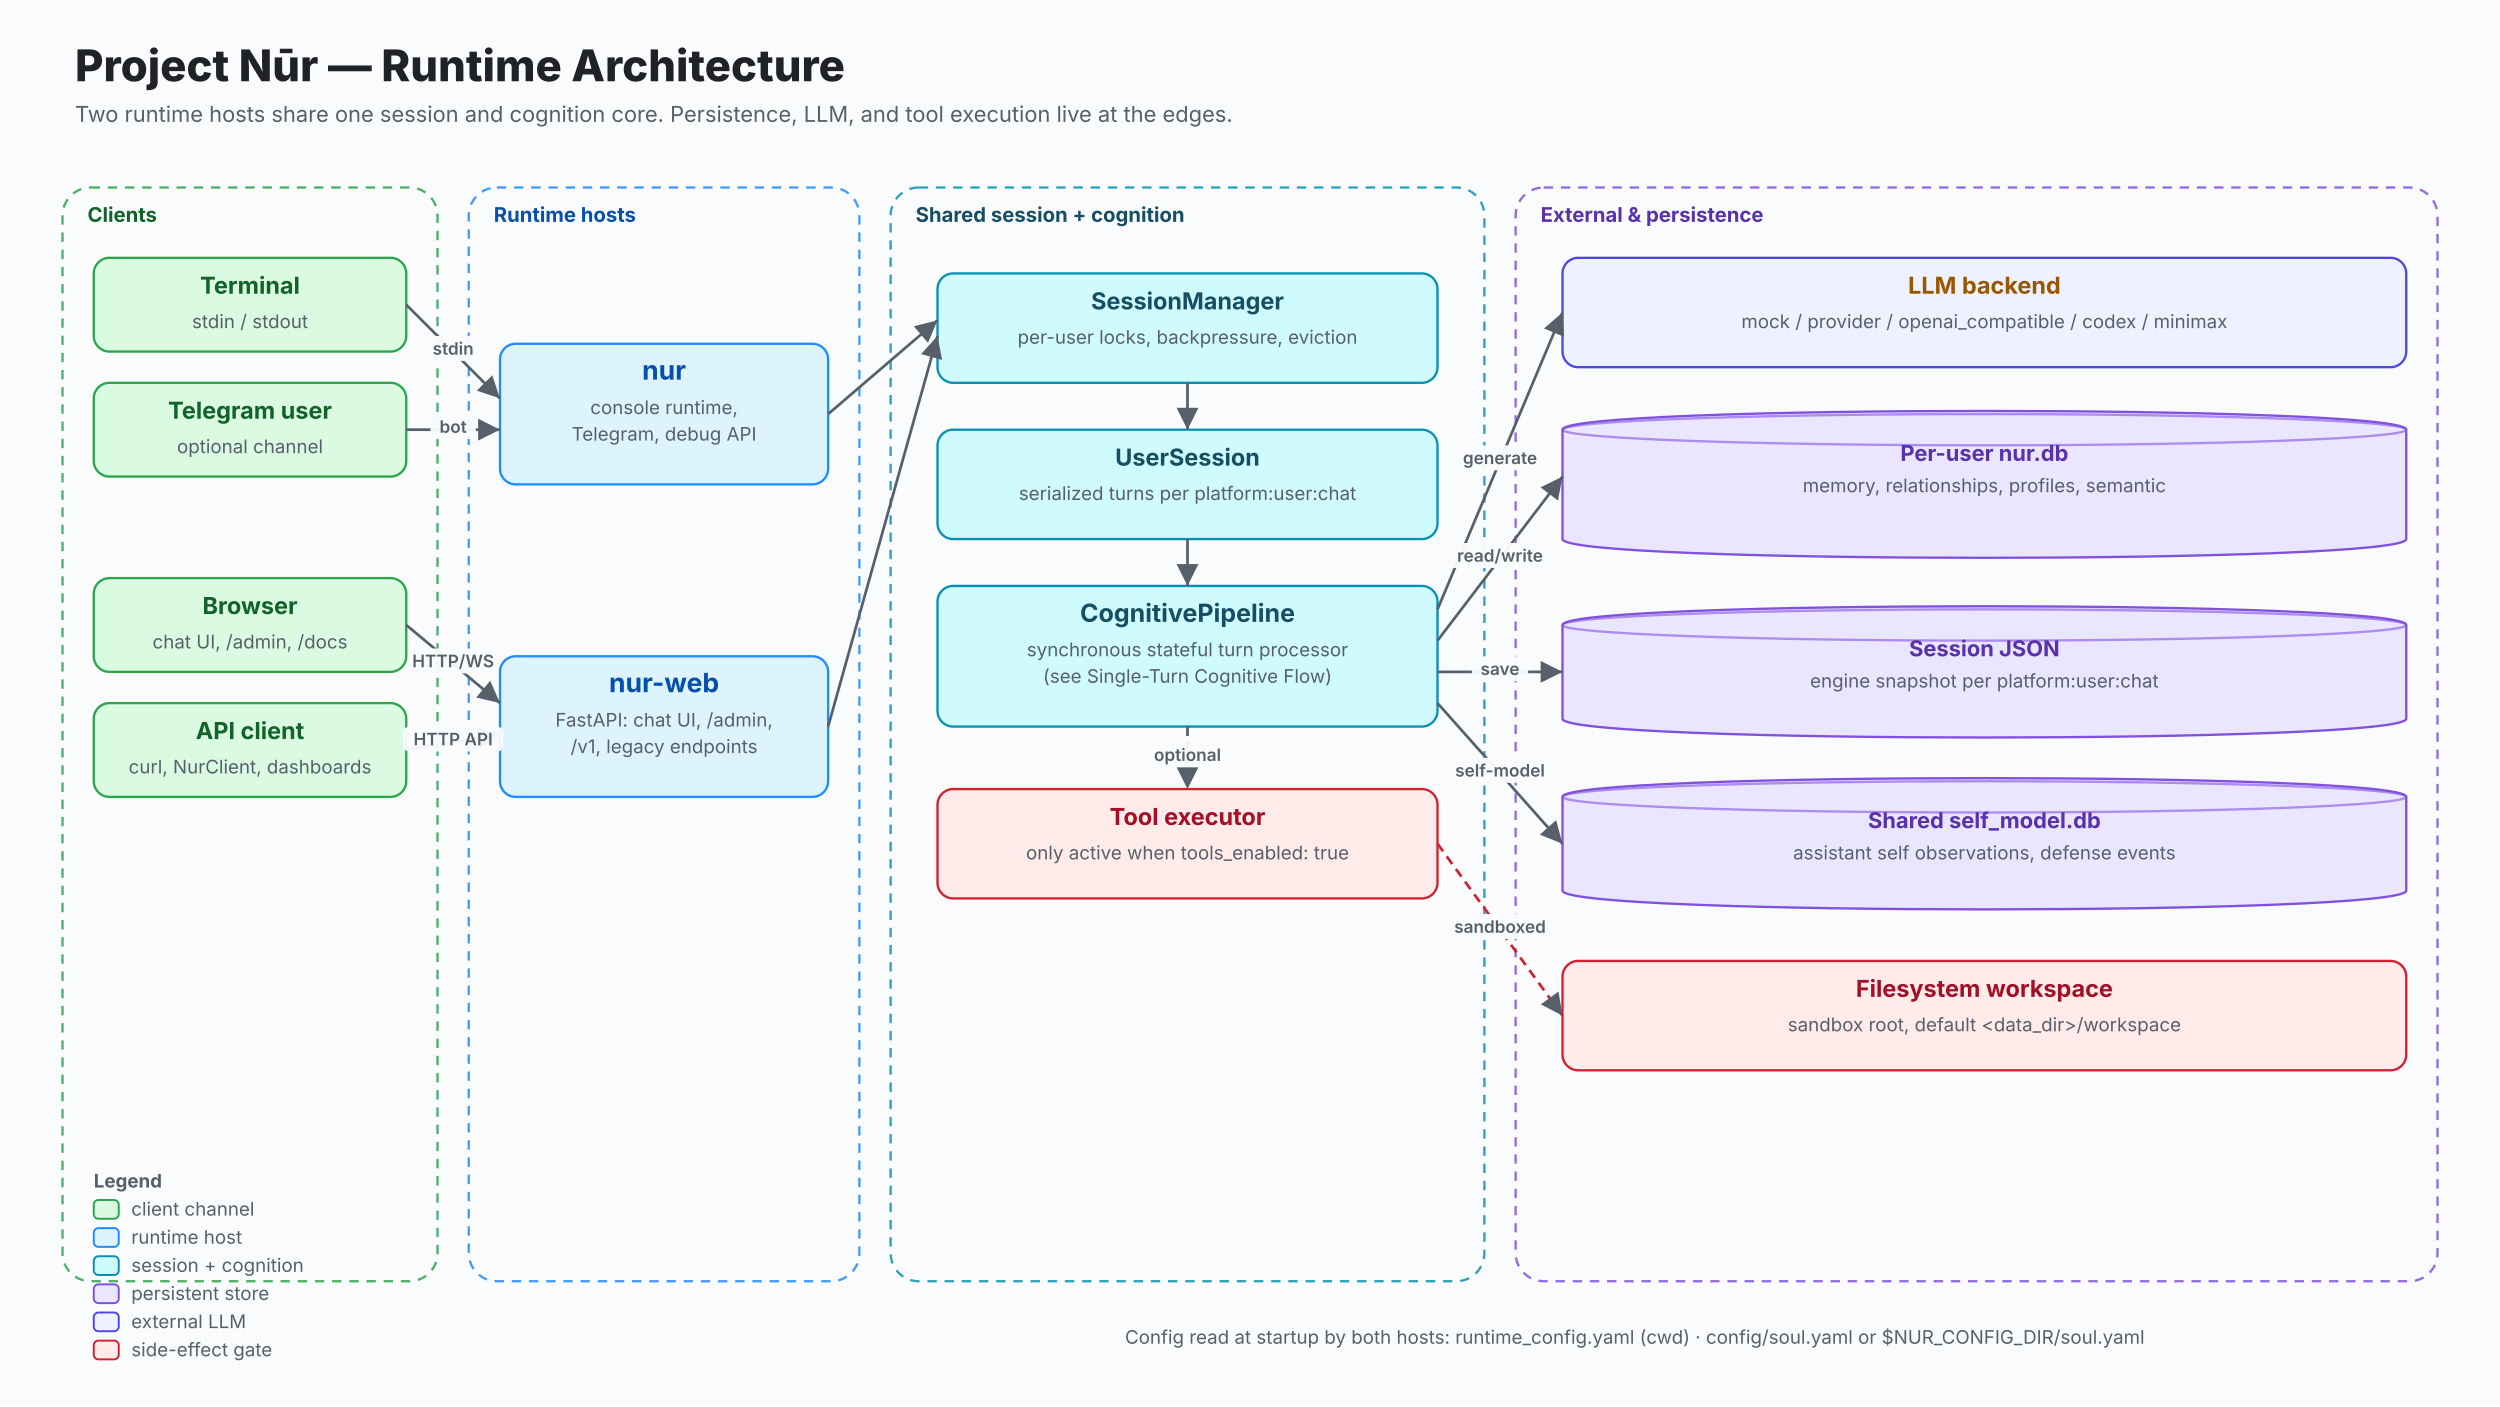
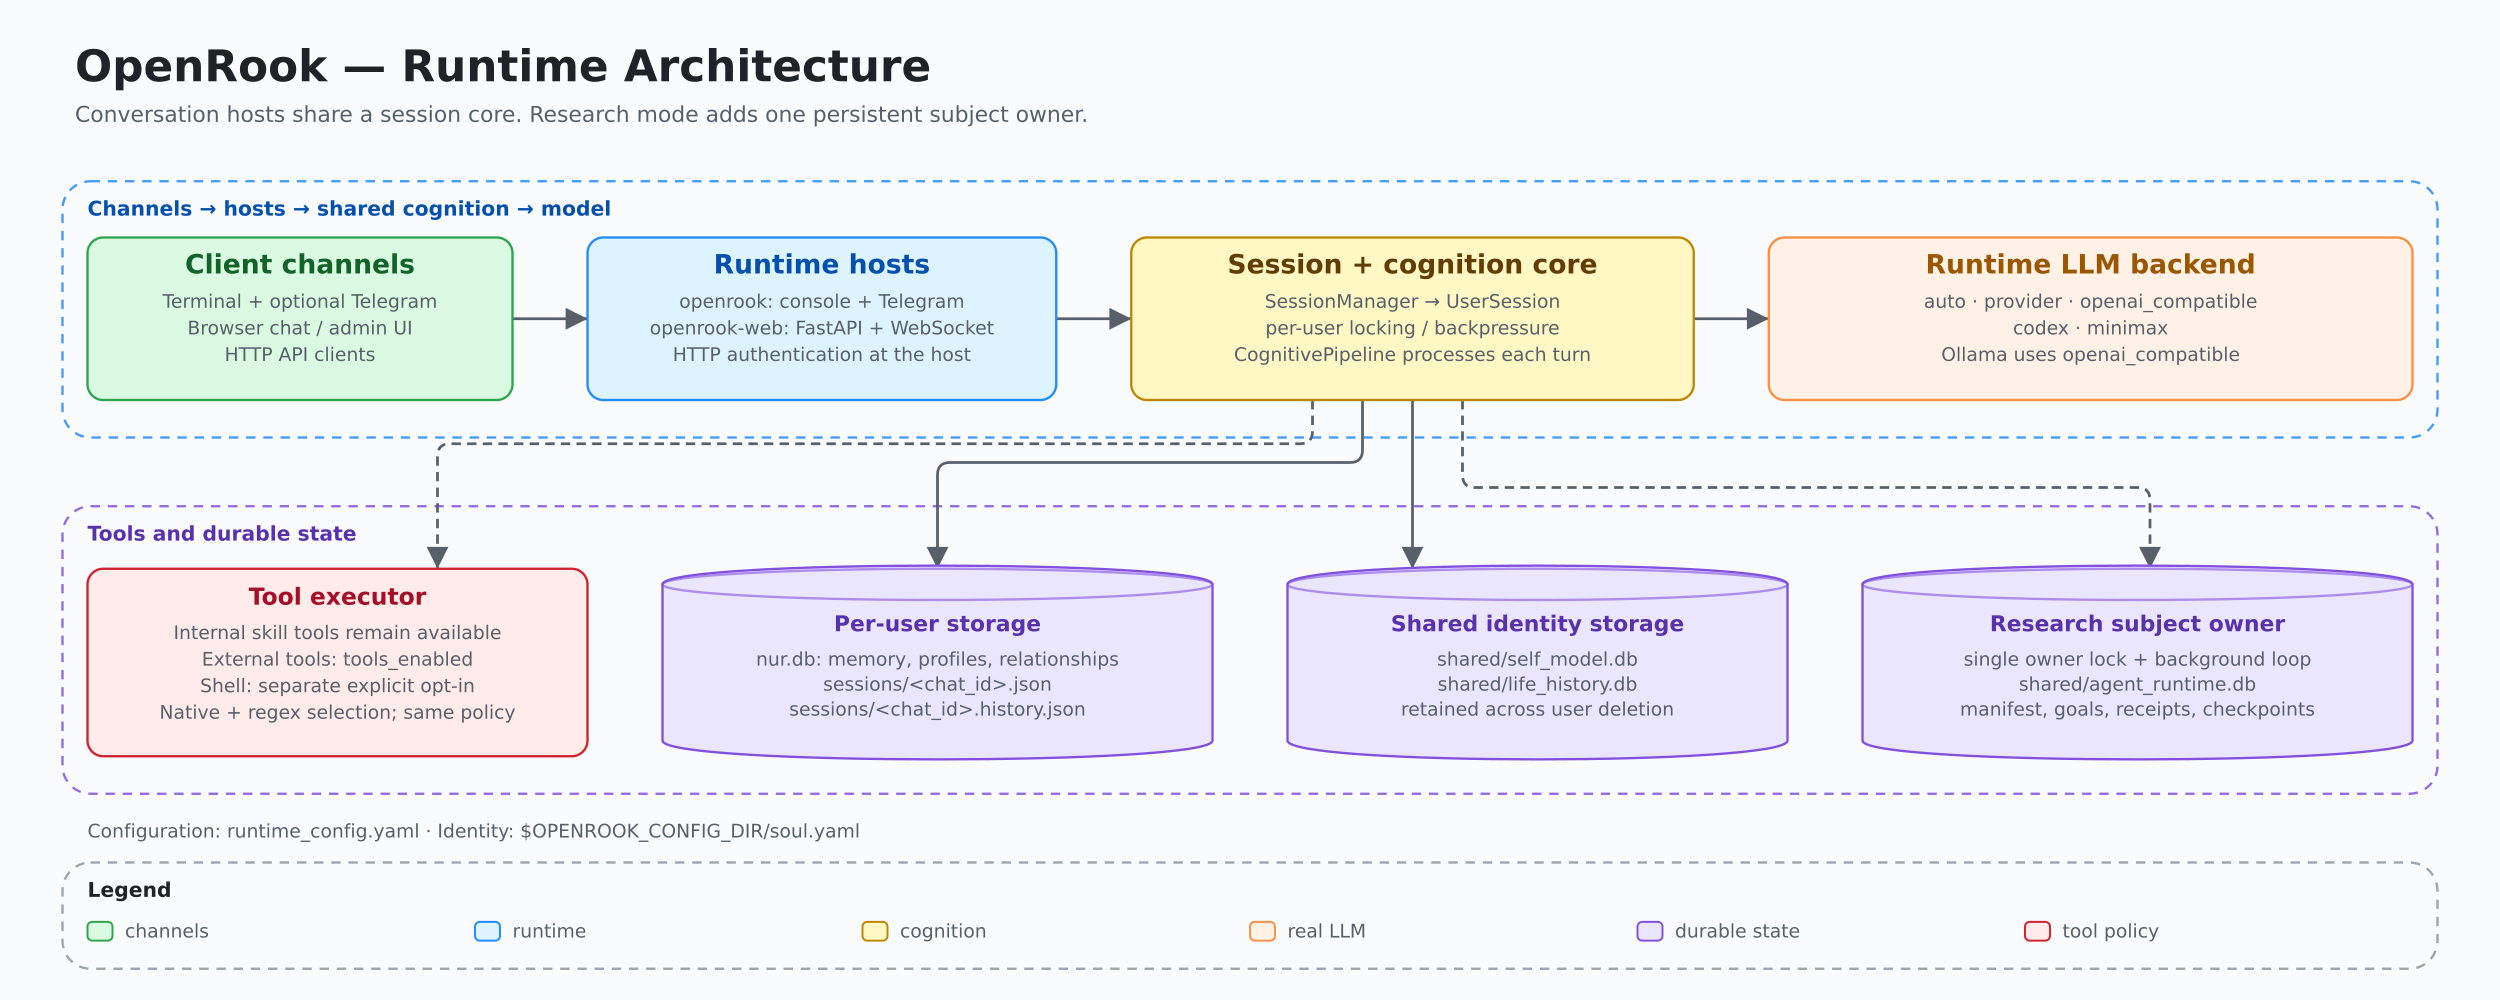
- <svg xmlns="http://www.w3.org/2000/svg" width="1600" height="900" viewBox="0 0 1600 900" role="img" aria-labelledby="title desc">
+ <svg xmlns="http://www.w3.org/2000/svg" width="1600" height="640" viewBox="0 0 1600 640" role="img" aria-labelledby="openrook-runtime-architecture-title openrook-runtime-architecture-desc">
  <defs>
    <marker id="arrowhead" markerWidth="10" markerHeight="10" refX="9" refY="5" orient="auto" markerUnits="strokeWidth">
      <path d="M1,1 L9,5 L1,9 Z" fill="#57606a" />
    </marker>
  </defs>
  <rect width="100%" height="100%" fill="#fafbfc" />
-   <text x="48" y="52" text-anchor="start" font-family="'Inter', 'Segoe UI', -apple-system, BlinkMacSystemFont, Arial, sans-serif" font-size="28" font-weight="800" fill="#1f2328">Project Nūr — Runtime Architecture</text>
-   <text x="48" y="78" text-anchor="start" font-family="'Inter', 'Segoe UI', -apple-system, BlinkMacSystemFont, Arial, sans-serif" font-size="14" font-weight="400" fill="#57606a">Two runtime hosts share one session and cognition core. Persistence, LLM, and tool execution live at the edges.</text>
-   <rect x="40" y="120" width="240" height="700" rx="18" fill="none" stroke="#2da44e" stroke-width="1.5" stroke-dasharray="6 5" opacity="0.85" />
-   <text x="56" y="142" text-anchor="start" font-family="'Inter', 'Segoe UI', -apple-system, BlinkMacSystemFont, Arial, sans-serif" font-size="13" font-weight="700" fill="#116329">Clients</text>
-   <rect x="300" y="120" width="250" height="700" rx="18" fill="none" stroke="#218bff" stroke-width="1.5" stroke-dasharray="6 5" opacity="0.85" />
-   <text x="316" y="142" text-anchor="start" font-family="'Inter', 'Segoe UI', -apple-system, BlinkMacSystemFont, Arial, sans-serif" font-size="13" font-weight="700" fill="#0550ae">Runtime hosts</text>
-   <rect x="570" y="120" width="380" height="700" rx="18" fill="none" stroke="#0891b2" stroke-width="1.5" stroke-dasharray="6 5" opacity="0.85" />
-   <text x="586" y="142" text-anchor="start" font-family="'Inter', 'Segoe UI', -apple-system, BlinkMacSystemFont, Arial, sans-serif" font-size="13" font-weight="700" fill="#164e63">Shared session + cognition</text>
-   <rect x="970" y="120" width="590" height="700" rx="18" fill="none" stroke="#8250df" stroke-width="1.5" stroke-dasharray="6 5" opacity="0.85" />
-   <text x="986" y="142" text-anchor="start" font-family="'Inter', 'Segoe UI', -apple-system, BlinkMacSystemFont, Arial, sans-serif" font-size="13" font-weight="700" fill="#5931ad">External &amp; persistence</text>
-   <rect x="60" y="165" width="200" height="60" rx="10" fill="#dafbe1" stroke="#2da44e" stroke-width="1.5" />
-   <text x="160.0" y="188" text-anchor="middle" font-family="'Inter', 'Segoe UI', -apple-system, BlinkMacSystemFont, Arial, sans-serif" font-size="15" font-weight="700" fill="#116329">Terminal</text>
-   <text x="160.0" y="210" text-anchor="middle" font-family="'Inter', 'Segoe UI', -apple-system, BlinkMacSystemFont, Arial, sans-serif" font-size="12" font-weight="400" fill="#57606a">stdin / stdout</text>
-   <rect x="60" y="245" width="200" height="60" rx="10" fill="#dafbe1" stroke="#2da44e" stroke-width="1.5" />
-   <text x="160.0" y="268" text-anchor="middle" font-family="'Inter', 'Segoe UI', -apple-system, BlinkMacSystemFont, Arial, sans-serif" font-size="15" font-weight="700" fill="#116329">Telegram user</text>
-   <text x="160.0" y="290" text-anchor="middle" font-family="'Inter', 'Segoe UI', -apple-system, BlinkMacSystemFont, Arial, sans-serif" font-size="12" font-weight="400" fill="#57606a">optional channel</text>
-   <rect x="60" y="370" width="200" height="60" rx="10" fill="#dafbe1" stroke="#2da44e" stroke-width="1.5" />
-   <text x="160.0" y="393" text-anchor="middle" font-family="'Inter', 'Segoe UI', -apple-system, BlinkMacSystemFont, Arial, sans-serif" font-size="15" font-weight="700" fill="#116329">Browser</text>
-   <text x="160.0" y="415" text-anchor="middle" font-family="'Inter', 'Segoe UI', -apple-system, BlinkMacSystemFont, Arial, sans-serif" font-size="12" font-weight="400" fill="#57606a">chat UI, /admin, /docs</text>
-   <rect x="60" y="450" width="200" height="60" rx="10" fill="#dafbe1" stroke="#2da44e" stroke-width="1.5" />
-   <text x="160.0" y="473" text-anchor="middle" font-family="'Inter', 'Segoe UI', -apple-system, BlinkMacSystemFont, Arial, sans-serif" font-size="15" font-weight="700" fill="#116329">API client</text>
-   <text x="160.0" y="495" text-anchor="middle" font-family="'Inter', 'Segoe UI', -apple-system, BlinkMacSystemFont, Arial, sans-serif" font-size="12" font-weight="400" fill="#57606a">curl, NurClient, dashboards</text>
-   <rect x="320" y="220" width="210" height="90" rx="10" fill="#ddf4ff" stroke="#218bff" stroke-width="1.5" />
-   <text x="425.0" y="243" text-anchor="middle" font-family="'Inter', 'Segoe UI', -apple-system, BlinkMacSystemFont, Arial, sans-serif" font-size="17" font-weight="700" fill="#0550ae">nur</text>
-   <text x="425.0" y="265" text-anchor="middle" font-family="'Inter', 'Segoe UI', -apple-system, BlinkMacSystemFont, Arial, sans-serif" font-size="12" font-weight="400" fill="#57606a">console runtime,</text>
-   <text x="425.0" y="282" text-anchor="middle" font-family="'Inter', 'Segoe UI', -apple-system, BlinkMacSystemFont, Arial, sans-serif" font-size="12" font-weight="400" fill="#57606a">Telegram, debug API</text>
-   <rect x="320" y="420" width="210" height="90" rx="10" fill="#ddf4ff" stroke="#218bff" stroke-width="1.5" />
-   <text x="425.0" y="443" text-anchor="middle" font-family="'Inter', 'Segoe UI', -apple-system, BlinkMacSystemFont, Arial, sans-serif" font-size="17" font-weight="700" fill="#0550ae">nur-web</text>
-   <text x="425.0" y="465" text-anchor="middle" font-family="'Inter', 'Segoe UI', -apple-system, BlinkMacSystemFont, Arial, sans-serif" font-size="12" font-weight="400" fill="#57606a">FastAPI: chat UI, /admin,</text>
-   <text x="425.0" y="482" text-anchor="middle" font-family="'Inter', 'Segoe UI', -apple-system, BlinkMacSystemFont, Arial, sans-serif" font-size="12" font-weight="400" fill="#57606a">/v1, legacy endpoints</text>
-   <rect x="600" y="175" width="320" height="70" rx="10" fill="#cffafe" stroke="#0891b2" stroke-width="1.5" />
-   <text x="760.0" y="198" text-anchor="middle" font-family="'Inter', 'Segoe UI', -apple-system, BlinkMacSystemFont, Arial, sans-serif" font-size="15" font-weight="700" fill="#164e63">SessionManager</text>
-   <text x="760.0" y="220" text-anchor="middle" font-family="'Inter', 'Segoe UI', -apple-system, BlinkMacSystemFont, Arial, sans-serif" font-size="12" font-weight="400" fill="#57606a">per-user locks, backpressure, eviction</text>
-   <rect x="600" y="275" width="320" height="70" rx="10" fill="#cffafe" stroke="#0891b2" stroke-width="1.5" />
-   <text x="760.0" y="298" text-anchor="middle" font-family="'Inter', 'Segoe UI', -apple-system, BlinkMacSystemFont, Arial, sans-serif" font-size="15" font-weight="700" fill="#164e63">UserSession</text>
-   <text x="760.0" y="320" text-anchor="middle" font-family="'Inter', 'Segoe UI', -apple-system, BlinkMacSystemFont, Arial, sans-serif" font-size="12" font-weight="400" fill="#57606a">serialized turns per platform:user:chat</text>
-   <rect x="600" y="375" width="320" height="90" rx="10" fill="#cffafe" stroke="#0891b2" stroke-width="1.5" />
-   <text x="760.0" y="398" text-anchor="middle" font-family="'Inter', 'Segoe UI', -apple-system, BlinkMacSystemFont, Arial, sans-serif" font-size="16" font-weight="700" fill="#164e63">CognitivePipeline</text>
-   <text x="760.0" y="420" text-anchor="middle" font-family="'Inter', 'Segoe UI', -apple-system, BlinkMacSystemFont, Arial, sans-serif" font-size="12" font-weight="400" fill="#57606a">synchronous stateful turn processor</text>
-   <text x="760.0" y="437" text-anchor="middle" font-family="'Inter', 'Segoe UI', -apple-system, BlinkMacSystemFont, Arial, sans-serif" font-size="12" font-weight="400" fill="#57606a">(see Single-Turn Cognitive Flow)</text>
-   <rect x="600" y="505" width="320" height="70" rx="10" fill="#ffebe9" stroke="#cf222e" stroke-width="1.5" />
-   <text x="760.0" y="528" text-anchor="middle" font-family="'Inter', 'Segoe UI', -apple-system, BlinkMacSystemFont, Arial, sans-serif" font-size="15" font-weight="700" fill="#a40e26">Tool executor</text>
-   <text x="760.0" y="550" text-anchor="middle" font-family="'Inter', 'Segoe UI', -apple-system, BlinkMacSystemFont, Arial, sans-serif" font-size="12" font-weight="400" fill="#57606a">only active when tools_enabled: true</text>
-   <rect x="1000" y="165" width="540" height="70" rx="10" fill="#eef2ff" stroke="#4f46e5" stroke-width="1.5" />
-   <text x="1270.0" y="188" text-anchor="middle" font-family="'Inter', 'Segoe UI', -apple-system, BlinkMacSystemFont, Arial, sans-serif" font-size="15" font-weight="700" fill="#9a5700">LLM backend</text>
-   <text x="1270.0" y="210" text-anchor="middle" font-family="'Inter', 'Segoe UI', -apple-system, BlinkMacSystemFont, Arial, sans-serif" font-size="12" font-weight="400" fill="#57606a">mock / provider / openai_compatible / codex / minimax</text>
-   <path d="M1000,275 C1000,259.0 1540,259.0 1540,275 L1540,345 C1540,361.0 1000,361.0 1000,345 Z" fill="#eae6ff" stroke="#8250df" stroke-width="1.5" />
-   <ellipse cx="1270.0" cy="275" rx="270.0" ry="10" fill="none" stroke="#8250df" stroke-width="1.5" opacity="0.6" />
-   <text x="1270.0" y="295" text-anchor="middle" font-family="'Inter', 'Segoe UI', -apple-system, BlinkMacSystemFont, Arial, sans-serif" font-size="14" font-weight="700" fill="#5931ad">Per-user nur.db</text>
-   <text x="1270.0" y="315" text-anchor="middle" font-family="'Inter', 'Segoe UI', -apple-system, BlinkMacSystemFont, Arial, sans-serif" font-size="12" font-weight="400" fill="#57606a">memory, relationships, profiles, semantic</text>
-   <path d="M1000,400 C1000,384.0 1540,384.0 1540,400 L1540,460 C1540,476.0 1000,476.0 1000,460 Z" fill="#eae6ff" stroke="#8250df" stroke-width="1.5" />
-   <ellipse cx="1270.0" cy="400" rx="270.0" ry="10" fill="none" stroke="#8250df" stroke-width="1.5" opacity="0.6" />
-   <text x="1270.0" y="420" text-anchor="middle" font-family="'Inter', 'Segoe UI', -apple-system, BlinkMacSystemFont, Arial, sans-serif" font-size="14" font-weight="700" fill="#5931ad">Session JSON</text>
-   <text x="1270.0" y="440" text-anchor="middle" font-family="'Inter', 'Segoe UI', -apple-system, BlinkMacSystemFont, Arial, sans-serif" font-size="12" font-weight="400" fill="#57606a">engine snapshot per platform:user:chat</text>
-   <path d="M1000,510 C1000,494.0 1540,494.0 1540,510 L1540,570 C1540,586.0 1000,586.0 1000,570 Z" fill="#eae6ff" stroke="#8250df" stroke-width="1.5" />
-   <ellipse cx="1270.0" cy="510" rx="270.0" ry="10" fill="none" stroke="#8250df" stroke-width="1.5" opacity="0.6" />
-   <text x="1270.0" y="530" text-anchor="middle" font-family="'Inter', 'Segoe UI', -apple-system, BlinkMacSystemFont, Arial, sans-serif" font-size="14" font-weight="700" fill="#5931ad">Shared self_model.db</text>
-   <text x="1270.0" y="550" text-anchor="middle" font-family="'Inter', 'Segoe UI', -apple-system, BlinkMacSystemFont, Arial, sans-serif" font-size="12" font-weight="400" fill="#57606a">assistant self observations, defense events</text>
-   <rect x="1000" y="615" width="540" height="70" rx="10" fill="#ffebe9" stroke="#cf222e" stroke-width="1.5" />
-   <text x="1270.0" y="638" text-anchor="middle" font-family="'Inter', 'Segoe UI', -apple-system, BlinkMacSystemFont, Arial, sans-serif" font-size="15" font-weight="700" fill="#a40e26">Filesystem workspace</text>
-   <text x="1270.0" y="660" text-anchor="middle" font-family="'Inter', 'Segoe UI', -apple-system, BlinkMacSystemFont, Arial, sans-serif" font-size="12" font-weight="400" fill="#57606a">sandbox root, default &lt;data_dir&gt;/workspace</text>
-   <path d="M260,195 L320,255" fill="none" stroke="#57606a" stroke-width="1.75" marker-end="url(#arrowhead)" />
-   <rect x="268.5" y="215.0" width="43" height="16" rx="4" fill="#fafbfc" opacity="0.95" />
-   <text x="290.0" y="227.0" text-anchor="middle" font-family="'Inter', 'Segoe UI', -apple-system, BlinkMacSystemFont, Arial, sans-serif" font-size="11" font-weight="600" fill="#57606a">stdin</text>
-   <path d="M260,275 L320,275" fill="none" stroke="#57606a" stroke-width="1.75" marker-end="url(#arrowhead)" />
-   <rect x="275.5" y="265.0" width="29" height="16" rx="4" fill="#fafbfc" opacity="0.95" />
-   <text x="290.0" y="277.0" text-anchor="middle" font-family="'Inter', 'Segoe UI', -apple-system, BlinkMacSystemFont, Arial, sans-serif" font-size="11" font-weight="600" fill="#57606a">bot</text>
-   <path d="M260,400 L320,450" fill="none" stroke="#57606a" stroke-width="1.75" marker-end="url(#arrowhead)" />
-   <rect x="261.5" y="415.0" width="57" height="16" rx="4" fill="#fafbfc" opacity="0.95" />
-   <text x="290.0" y="427.0" text-anchor="middle" font-family="'Inter', 'Segoe UI', -apple-system, BlinkMacSystemFont, Arial, sans-serif" font-size="11" font-weight="600" fill="#57606a">HTTP/WS</text>
-   <path d="M260,480 L320,470" fill="none" stroke="#57606a" stroke-width="1.75" marker-end="url(#arrowhead)" />
-   <rect x="258.0" y="465.0" width="64" height="16" rx="4" fill="#fafbfc" opacity="0.95" />
-   <text x="290.0" y="477.0" text-anchor="middle" font-family="'Inter', 'Segoe UI', -apple-system, BlinkMacSystemFont, Arial, sans-serif" font-size="11" font-weight="600" fill="#57606a">HTTP API</text>
-   <path d="M530,265 L600,205" fill="none" stroke="#57606a" stroke-width="1.75" marker-end="url(#arrowhead)" />
-   <path d="M530,465 L600,215" fill="none" stroke="#57606a" stroke-width="1.75" marker-end="url(#arrowhead)" />
-   <path d="M760,245 L760,275" fill="none" stroke="#57606a" stroke-width="1.75" marker-end="url(#arrowhead)" />
-   <path d="M760,345 L760,375" fill="none" stroke="#57606a" stroke-width="1.75" marker-end="url(#arrowhead)" />
-   <path d="M760,465 L760,505" fill="none" stroke="#57606a" stroke-width="1.75" marker-end="url(#arrowhead)" stroke-dasharray="6 4" />
-   <rect x="728.0" y="475.0" width="64" height="16" rx="4" fill="#fafbfc" opacity="0.95" />
-   <text x="760.0" y="487.0" text-anchor="middle" font-family="'Inter', 'Segoe UI', -apple-system, BlinkMacSystemFont, Arial, sans-serif" font-size="11" font-weight="600" fill="#57606a">optional</text>
-   <path d="M920,390 L1000,200" fill="none" stroke="#57606a" stroke-width="1.75" marker-end="url(#arrowhead)" />
-   <rect x="928.0" y="285.0" width="64" height="16" rx="4" fill="#fafbfc" opacity="0.95" />
-   <text x="960.0" y="297.0" text-anchor="middle" font-family="'Inter', 'Segoe UI', -apple-system, BlinkMacSystemFont, Arial, sans-serif" font-size="11" font-weight="600" fill="#57606a">generate</text>
-   <path d="M920,410 L1000,305" fill="none" stroke="#57606a" stroke-width="1.75" marker-end="url(#arrowhead)" />
-   <rect x="921.0" y="347.5" width="78" height="16" rx="4" fill="#fafbfc" opacity="0.95" />
-   <text x="960.0" y="359.5" text-anchor="middle" font-family="'Inter', 'Segoe UI', -apple-system, BlinkMacSystemFont, Arial, sans-serif" font-size="11" font-weight="600" fill="#57606a">read/write</text>
-   <path d="M920,430 L1000,430" fill="none" stroke="#57606a" stroke-width="1.75" marker-end="url(#arrowhead)" />
-   <rect x="942.0" y="420.0" width="36" height="16" rx="4" fill="#fafbfc" opacity="0.95" />
-   <text x="960.0" y="432.0" text-anchor="middle" font-family="'Inter', 'Segoe UI', -apple-system, BlinkMacSystemFont, Arial, sans-serif" font-size="11" font-weight="600" fill="#57606a">save</text>
-   <path d="M920,450 L1000,540" fill="none" stroke="#57606a" stroke-width="1.75" marker-end="url(#arrowhead)" />
-   <rect x="921.0" y="485.0" width="78" height="16" rx="4" fill="#fafbfc" opacity="0.95" />
-   <text x="960.0" y="497.0" text-anchor="middle" font-family="'Inter', 'Segoe UI', -apple-system, BlinkMacSystemFont, Arial, sans-serif" font-size="11" font-weight="600" fill="#57606a">self-model</text>
-   <path d="M920,540 L1000,650" fill="none" stroke="#cf222e" stroke-width="1.75" marker-end="url(#arrowhead)" stroke-dasharray="6 4" />
-   <rect x="924.5" y="585.0" width="71" height="16" rx="4" fill="#fafbfc" opacity="0.95" />
-   <text x="960.0" y="597.0" text-anchor="middle" font-family="'Inter', 'Segoe UI', -apple-system, BlinkMacSystemFont, Arial, sans-serif" font-size="11" font-weight="600" fill="#57606a">sandboxed</text>
-   <text x="60" y="760" text-anchor="start" font-family="'Inter', 'Segoe UI', -apple-system, BlinkMacSystemFont, Arial, sans-serif" font-size="12" font-weight="700" fill="#57606a">Legend</text>
-   <rect x="60" y="768" width="16" height="12" rx="3" fill="#dafbe1" stroke="#2da44e" stroke-width="1.25" />
-   <text x="84" y="778" text-anchor="start" font-family="'Inter', 'Segoe UI', -apple-system, BlinkMacSystemFont, Arial, sans-serif" font-size="12" font-weight="400" fill="#57606a">client channel</text>
-   <rect x="60" y="786" width="16" height="12" rx="3" fill="#ddf4ff" stroke="#218bff" stroke-width="1.25" />
-   <text x="84" y="796" text-anchor="start" font-family="'Inter', 'Segoe UI', -apple-system, BlinkMacSystemFont, Arial, sans-serif" font-size="12" font-weight="400" fill="#57606a">runtime host</text>
-   <rect x="60" y="804" width="16" height="12" rx="3" fill="#cffafe" stroke="#0891b2" stroke-width="1.25" />
-   <text x="84" y="814" text-anchor="start" font-family="'Inter', 'Segoe UI', -apple-system, BlinkMacSystemFont, Arial, sans-serif" font-size="12" font-weight="400" fill="#57606a">session + cognition</text>
-   <rect x="60" y="822" width="16" height="12" rx="3" fill="#eae6ff" stroke="#8250df" stroke-width="1.25" />
-   <text x="84" y="832" text-anchor="start" font-family="'Inter', 'Segoe UI', -apple-system, BlinkMacSystemFont, Arial, sans-serif" font-size="12" font-weight="400" fill="#57606a">persistent store</text>
-   <rect x="60" y="840" width="16" height="12" rx="3" fill="#eef2ff" stroke="#4f46e5" stroke-width="1.25" />
-   <text x="84" y="850" text-anchor="start" font-family="'Inter', 'Segoe UI', -apple-system, BlinkMacSystemFont, Arial, sans-serif" font-size="12" font-weight="400" fill="#57606a">external LLM</text>
-   <rect x="60" y="858" width="16" height="12" rx="3" fill="#ffebe9" stroke="#cf222e" stroke-width="1.25" />
-   <text x="84" y="868" text-anchor="start" font-family="'Inter', 'Segoe UI', -apple-system, BlinkMacSystemFont, Arial, sans-serif" font-size="12" font-weight="400" fill="#57606a">side-effect gate</text>
-   <text x="720" y="860" text-anchor="start" font-family="'Inter', 'Segoe UI', -apple-system, BlinkMacSystemFont, Arial, sans-serif" font-size="12" font-weight="400" fill="#57606a">Config read at startup by both hosts: runtime_config.yaml (cwd) · config/soul.yaml or $NUR_CONFIG_DIR/soul.yaml</text>
+   <text x="48" y="52" text-anchor="start" font-family="'DejaVu Sans', 'Liberation Sans', Arial, sans-serif" font-size="28" font-weight="800" fill="#1f2328">OpenRook — Runtime Architecture</text>
+   <text x="48" y="78" text-anchor="start" font-family="'DejaVu Sans', 'Liberation Sans', Arial, sans-serif" font-size="14" font-weight="400" fill="#57606a">Conversation hosts share a session core. Research mode adds one persistent subject owner.</text>
+   <rect x="40" y="116" width="1520" height="164" rx="18" fill="none" stroke="#218bff" stroke-width="1.5" stroke-dasharray="6 5" opacity="0.85" />
+   <text x="56" y="138" text-anchor="start" font-family="'DejaVu Sans', 'Liberation Sans', Arial, sans-serif" font-size="13" font-weight="700" fill="#0550ae">Channels → hosts → shared cognition → model</text>
+   <rect x="40" y="324" width="1520" height="184" rx="18" fill="none" stroke="#8250df" stroke-width="1.5" stroke-dasharray="6 5" opacity="0.85" />
+   <text x="56" y="346" text-anchor="start" font-family="'DejaVu Sans', 'Liberation Sans', Arial, sans-serif" font-size="13" font-weight="700" fill="#5931ad">Tools and durable state</text>
+   <path d="M328,204 L376,204" fill="none" stroke="#57606a" stroke-width="1.75" marker-end="url(#arrowhead)" />
+   <path d="M676,204 L724,204" fill="none" stroke="#57606a" stroke-width="1.75" marker-end="url(#arrowhead)" />
+   <path d="M1084,204 L1132,204" fill="none" stroke="#57606a" stroke-width="1.75" marker-end="url(#arrowhead)" />
+   <path d="M840,256 L840.0,276.0 Q840,284 832.0,284.0 L288.0,284.0 Q280,284 280.0,292.0 L280,364" fill="none" stroke="#57606a" stroke-width="1.75" marker-end="url(#arrowhead)" stroke-dasharray="6 4" />
+   <path d="M872,256 L872.0,288.0 Q872,296 864.0,296.0 L608.0,296.0 Q600,296 600.0,304.0 L600,364" fill="none" stroke="#57606a" stroke-width="1.75" marker-end="url(#arrowhead)" />
+   <path d="M904,256 L904,364" fill="none" stroke="#57606a" stroke-width="1.75" marker-end="url(#arrowhead)" />
+   <path d="M936,256 L936.0,304.0 Q936,312 944.0,312.0 L1368.0,312.0 Q1376,312 1376.0,320.0 L1376,364" fill="none" stroke="#57606a" stroke-width="1.75" marker-end="url(#arrowhead)" stroke-dasharray="6 4" />
+   <rect x="56" y="152" width="272" height="104" rx="10" fill="#dafbe1" stroke="#2da44e" stroke-width="1.5" />
+   <text x="192.0" y="175" text-anchor="middle" font-family="'DejaVu Sans', 'Liberation Sans', Arial, sans-serif" font-size="17" font-weight="700" fill="#116329">Client channels</text>
+   <text x="192.0" y="197" text-anchor="middle" font-family="'DejaVu Sans', 'Liberation Sans', Arial, sans-serif" font-size="12" font-weight="400" fill="#57606a">Terminal + optional Telegram</text>
+   <text x="192.0" y="214" text-anchor="middle" font-family="'DejaVu Sans', 'Liberation Sans', Arial, sans-serif" font-size="12" font-weight="400" fill="#57606a">Browser chat / admin UI</text>
+   <text x="192.0" y="231" text-anchor="middle" font-family="'DejaVu Sans', 'Liberation Sans', Arial, sans-serif" font-size="12" font-weight="400" fill="#57606a">HTTP API clients</text>
+   <rect x="376" y="152" width="300" height="104" rx="10" fill="#ddf4ff" stroke="#218bff" stroke-width="1.5" />
+   <text x="526.0" y="175" text-anchor="middle" font-family="'DejaVu Sans', 'Liberation Sans', Arial, sans-serif" font-size="17" font-weight="700" fill="#0550ae">Runtime hosts</text>
+   <text x="526.0" y="197" text-anchor="middle" font-family="'DejaVu Sans', 'Liberation Sans', Arial, sans-serif" font-size="12" font-weight="400" fill="#57606a">openrook: console + Telegram</text>
+   <text x="526.0" y="214" text-anchor="middle" font-family="'DejaVu Sans', 'Liberation Sans', Arial, sans-serif" font-size="12" font-weight="400" fill="#57606a">openrook-web: FastAPI + WebSocket</text>
+   <text x="526.0" y="231" text-anchor="middle" font-family="'DejaVu Sans', 'Liberation Sans', Arial, sans-serif" font-size="12" font-weight="400" fill="#57606a">HTTP authentication at the host</text>
+   <rect x="724" y="152" width="360" height="104" rx="10" fill="#fff8c5" stroke="#bf8700" stroke-width="1.5" />
+   <text x="904.0" y="175" text-anchor="middle" font-family="'DejaVu Sans', 'Liberation Sans', Arial, sans-serif" font-size="17" font-weight="700" fill="#633c01">Session + cognition core</text>
+   <text x="904.0" y="197" text-anchor="middle" font-family="'DejaVu Sans', 'Liberation Sans', Arial, sans-serif" font-size="12" font-weight="400" fill="#57606a">SessionManager → UserSession</text>
+   <text x="904.0" y="214" text-anchor="middle" font-family="'DejaVu Sans', 'Liberation Sans', Arial, sans-serif" font-size="12" font-weight="400" fill="#57606a">per-user locking / backpressure</text>
+   <text x="904.0" y="231" text-anchor="middle" font-family="'DejaVu Sans', 'Liberation Sans', Arial, sans-serif" font-size="12" font-weight="400" fill="#57606a">CognitivePipeline processes each turn</text>
+   <rect x="1132" y="152" width="412" height="104" rx="10" fill="#fff1e5" stroke="#fb8f44" stroke-width="1.5" />
+   <text x="1338.0" y="175" text-anchor="middle" font-family="'DejaVu Sans', 'Liberation Sans', Arial, sans-serif" font-size="17" font-weight="700" fill="#9a5700">Runtime LLM backend</text>
+   <text x="1338.0" y="197" text-anchor="middle" font-family="'DejaVu Sans', 'Liberation Sans', Arial, sans-serif" font-size="12" font-weight="400" fill="#57606a">auto · provider · openai_compatible</text>
+   <text x="1338.0" y="214" text-anchor="middle" font-family="'DejaVu Sans', 'Liberation Sans', Arial, sans-serif" font-size="12" font-weight="400" fill="#57606a">codex · minimax</text>
+   <text x="1338.0" y="231" text-anchor="middle" font-family="'DejaVu Sans', 'Liberation Sans', Arial, sans-serif" font-size="12" font-weight="400" fill="#57606a">Ollama uses openai_compatible</text>
+   <rect x="56" y="364" width="320" height="120" rx="10" fill="#ffebe9" stroke="#cf222e" stroke-width="1.5" />
+   <text x="216.0" y="387" text-anchor="middle" font-family="'DejaVu Sans', 'Liberation Sans', Arial, sans-serif" font-size="15" font-weight="700" fill="#a40e26">Tool executor</text>
+   <text x="216.0" y="409" text-anchor="middle" font-family="'DejaVu Sans', 'Liberation Sans', Arial, sans-serif" font-size="12" font-weight="400" fill="#57606a">Internal skill tools remain available</text>
+   <text x="216.0" y="426" text-anchor="middle" font-family="'DejaVu Sans', 'Liberation Sans', Arial, sans-serif" font-size="12" font-weight="400" fill="#57606a">External tools: tools_enabled</text>
+   <text x="216.0" y="443" text-anchor="middle" font-family="'DejaVu Sans', 'Liberation Sans', Arial, sans-serif" font-size="12" font-weight="400" fill="#57606a">Shell: separate explicit opt-in</text>
+   <text x="216.0" y="460" text-anchor="middle" font-family="'DejaVu Sans', 'Liberation Sans', Arial, sans-serif" font-size="12" font-weight="400" fill="#57606a">Native + regex selection; same policy</text>
+   <path d="M424,374 C424,358.0 776,358.0 776,374 L776,474 C776,490.0 424,490.0 424,474 Z" fill="#eae6ff" stroke="#8250df" stroke-width="1.5" />
+   <ellipse cx="600.0" cy="374" rx="176.0" ry="10" fill="none" stroke="#8250df" stroke-width="1.5" opacity="0.6" />
+   <text x="600.0" y="404" text-anchor="middle" font-family="'DejaVu Sans', 'Liberation Sans', Arial, sans-serif" font-size="14" font-weight="700" fill="#5931ad">Per-user storage</text>
+   <text x="600.0" y="426" text-anchor="middle" font-family="'DejaVu Sans', 'Liberation Sans', Arial, sans-serif" font-size="12" font-weight="400" fill="#57606a">nur.db: memory, profiles, relationships</text>
+   <text x="600.0" y="442" text-anchor="middle" font-family="'DejaVu Sans', 'Liberation Sans', Arial, sans-serif" font-size="12" font-weight="400" fill="#57606a">sessions/&lt;chat_id&gt;.json</text>
+   <text x="600.0" y="458" text-anchor="middle" font-family="'DejaVu Sans', 'Liberation Sans', Arial, sans-serif" font-size="12" font-weight="400" fill="#57606a">sessions/&lt;chat_id&gt;.history.json</text>
+   <path d="M824,374 C824,358.0 1144,358.0 1144,374 L1144,474 C1144,490.0 824,490.0 824,474 Z" fill="#eae6ff" stroke="#8250df" stroke-width="1.5" />
+   <ellipse cx="984.0" cy="374" rx="160.0" ry="10" fill="none" stroke="#8250df" stroke-width="1.5" opacity="0.6" />
+   <text x="984.0" y="404" text-anchor="middle" font-family="'DejaVu Sans', 'Liberation Sans', Arial, sans-serif" font-size="14" font-weight="700" fill="#5931ad">Shared identity storage</text>
+   <text x="984.0" y="426" text-anchor="middle" font-family="'DejaVu Sans', 'Liberation Sans', Arial, sans-serif" font-size="12" font-weight="400" fill="#57606a">shared/self_model.db</text>
+   <text x="984.0" y="442" text-anchor="middle" font-family="'DejaVu Sans', 'Liberation Sans', Arial, sans-serif" font-size="12" font-weight="400" fill="#57606a">shared/life_history.db</text>
+   <text x="984.0" y="458" text-anchor="middle" font-family="'DejaVu Sans', 'Liberation Sans', Arial, sans-serif" font-size="12" font-weight="400" fill="#57606a">retained across user deletion</text>
+   <path d="M1192,374 C1192,358.0 1544,358.0 1544,374 L1544,474 C1544,490.0 1192,490.0 1192,474 Z" fill="#eae6ff" stroke="#8250df" stroke-width="1.5" />
+   <ellipse cx="1368.0" cy="374" rx="176.0" ry="10" fill="none" stroke="#8250df" stroke-width="1.5" opacity="0.6" />
+   <text x="1368.0" y="404" text-anchor="middle" font-family="'DejaVu Sans', 'Liberation Sans', Arial, sans-serif" font-size="14" font-weight="700" fill="#5931ad">Research subject owner</text>
+   <text x="1368.0" y="426" text-anchor="middle" font-family="'DejaVu Sans', 'Liberation Sans', Arial, sans-serif" font-size="12" font-weight="400" fill="#57606a">single owner lock + background loop</text>
+   <text x="1368.0" y="442" text-anchor="middle" font-family="'DejaVu Sans', 'Liberation Sans', Arial, sans-serif" font-size="12" font-weight="400" fill="#57606a">shared/agent_runtime.db</text>
+   <text x="1368.0" y="458" text-anchor="middle" font-family="'DejaVu Sans', 'Liberation Sans', Arial, sans-serif" font-size="12" font-weight="400" fill="#57606a">manifest, goals, receipts, checkpoints</text>
+   <text x="56" y="536" text-anchor="start" font-family="'DejaVu Sans', 'Liberation Sans', Arial, sans-serif" font-size="12" font-weight="400" fill="#57606a">Configuration: runtime_config.yaml · Identity: $OPENROOK_CONFIG_DIR/soul.yaml</text>
+   <rect x="40" y="552" width="1520" height="68" rx="18" fill="none" stroke="#8c959f" stroke-width="1.5" stroke-dasharray="6 5" opacity="0.85" />
+   <text x="56" y="574" text-anchor="start" font-family="'DejaVu Sans', 'Liberation Sans', Arial, sans-serif" font-size="13" font-weight="700" fill="#1f2328">Legend</text>
+   <rect x="56.0" y="590" width="16" height="12" rx="3" fill="#dafbe1" stroke="#2da44e" stroke-width="1.25" />
+   <text x="80.0" y="600" text-anchor="start" font-family="'DejaVu Sans', 'Liberation Sans', Arial, sans-serif" font-size="12" font-weight="400" fill="#57606a">channels</text>
+   <rect x="304.0" y="590" width="16" height="12" rx="3" fill="#ddf4ff" stroke="#218bff" stroke-width="1.25" />
+   <text x="328.0" y="600" text-anchor="start" font-family="'DejaVu Sans', 'Liberation Sans', Arial, sans-serif" font-size="12" font-weight="400" fill="#57606a">runtime</text>
+   <rect x="552.0" y="590" width="16" height="12" rx="3" fill="#fff8c5" stroke="#bf8700" stroke-width="1.25" />
+   <text x="576.0" y="600" text-anchor="start" font-family="'DejaVu Sans', 'Liberation Sans', Arial, sans-serif" font-size="12" font-weight="400" fill="#57606a">cognition</text>
+   <rect x="800.0" y="590" width="16" height="12" rx="3" fill="#fff1e5" stroke="#fb8f44" stroke-width="1.25" />
+   <text x="824.0" y="600" text-anchor="start" font-family="'DejaVu Sans', 'Liberation Sans', Arial, sans-serif" font-size="12" font-weight="400" fill="#57606a">real LLM</text>
+   <rect x="1048.0" y="590" width="16" height="12" rx="3" fill="#eae6ff" stroke="#8250df" stroke-width="1.25" />
+   <text x="1072.0" y="600" text-anchor="start" font-family="'DejaVu Sans', 'Liberation Sans', Arial, sans-serif" font-size="12" font-weight="400" fill="#57606a">durable state</text>
+   <rect x="1296.0" y="590" width="16" height="12" rx="3" fill="#ffebe9" stroke="#cf222e" stroke-width="1.25" />
+   <text x="1320.0" y="600" text-anchor="start" font-family="'DejaVu Sans', 'Liberation Sans', Arial, sans-serif" font-size="12" font-weight="400" fill="#57606a">tool policy</text>
</svg>
